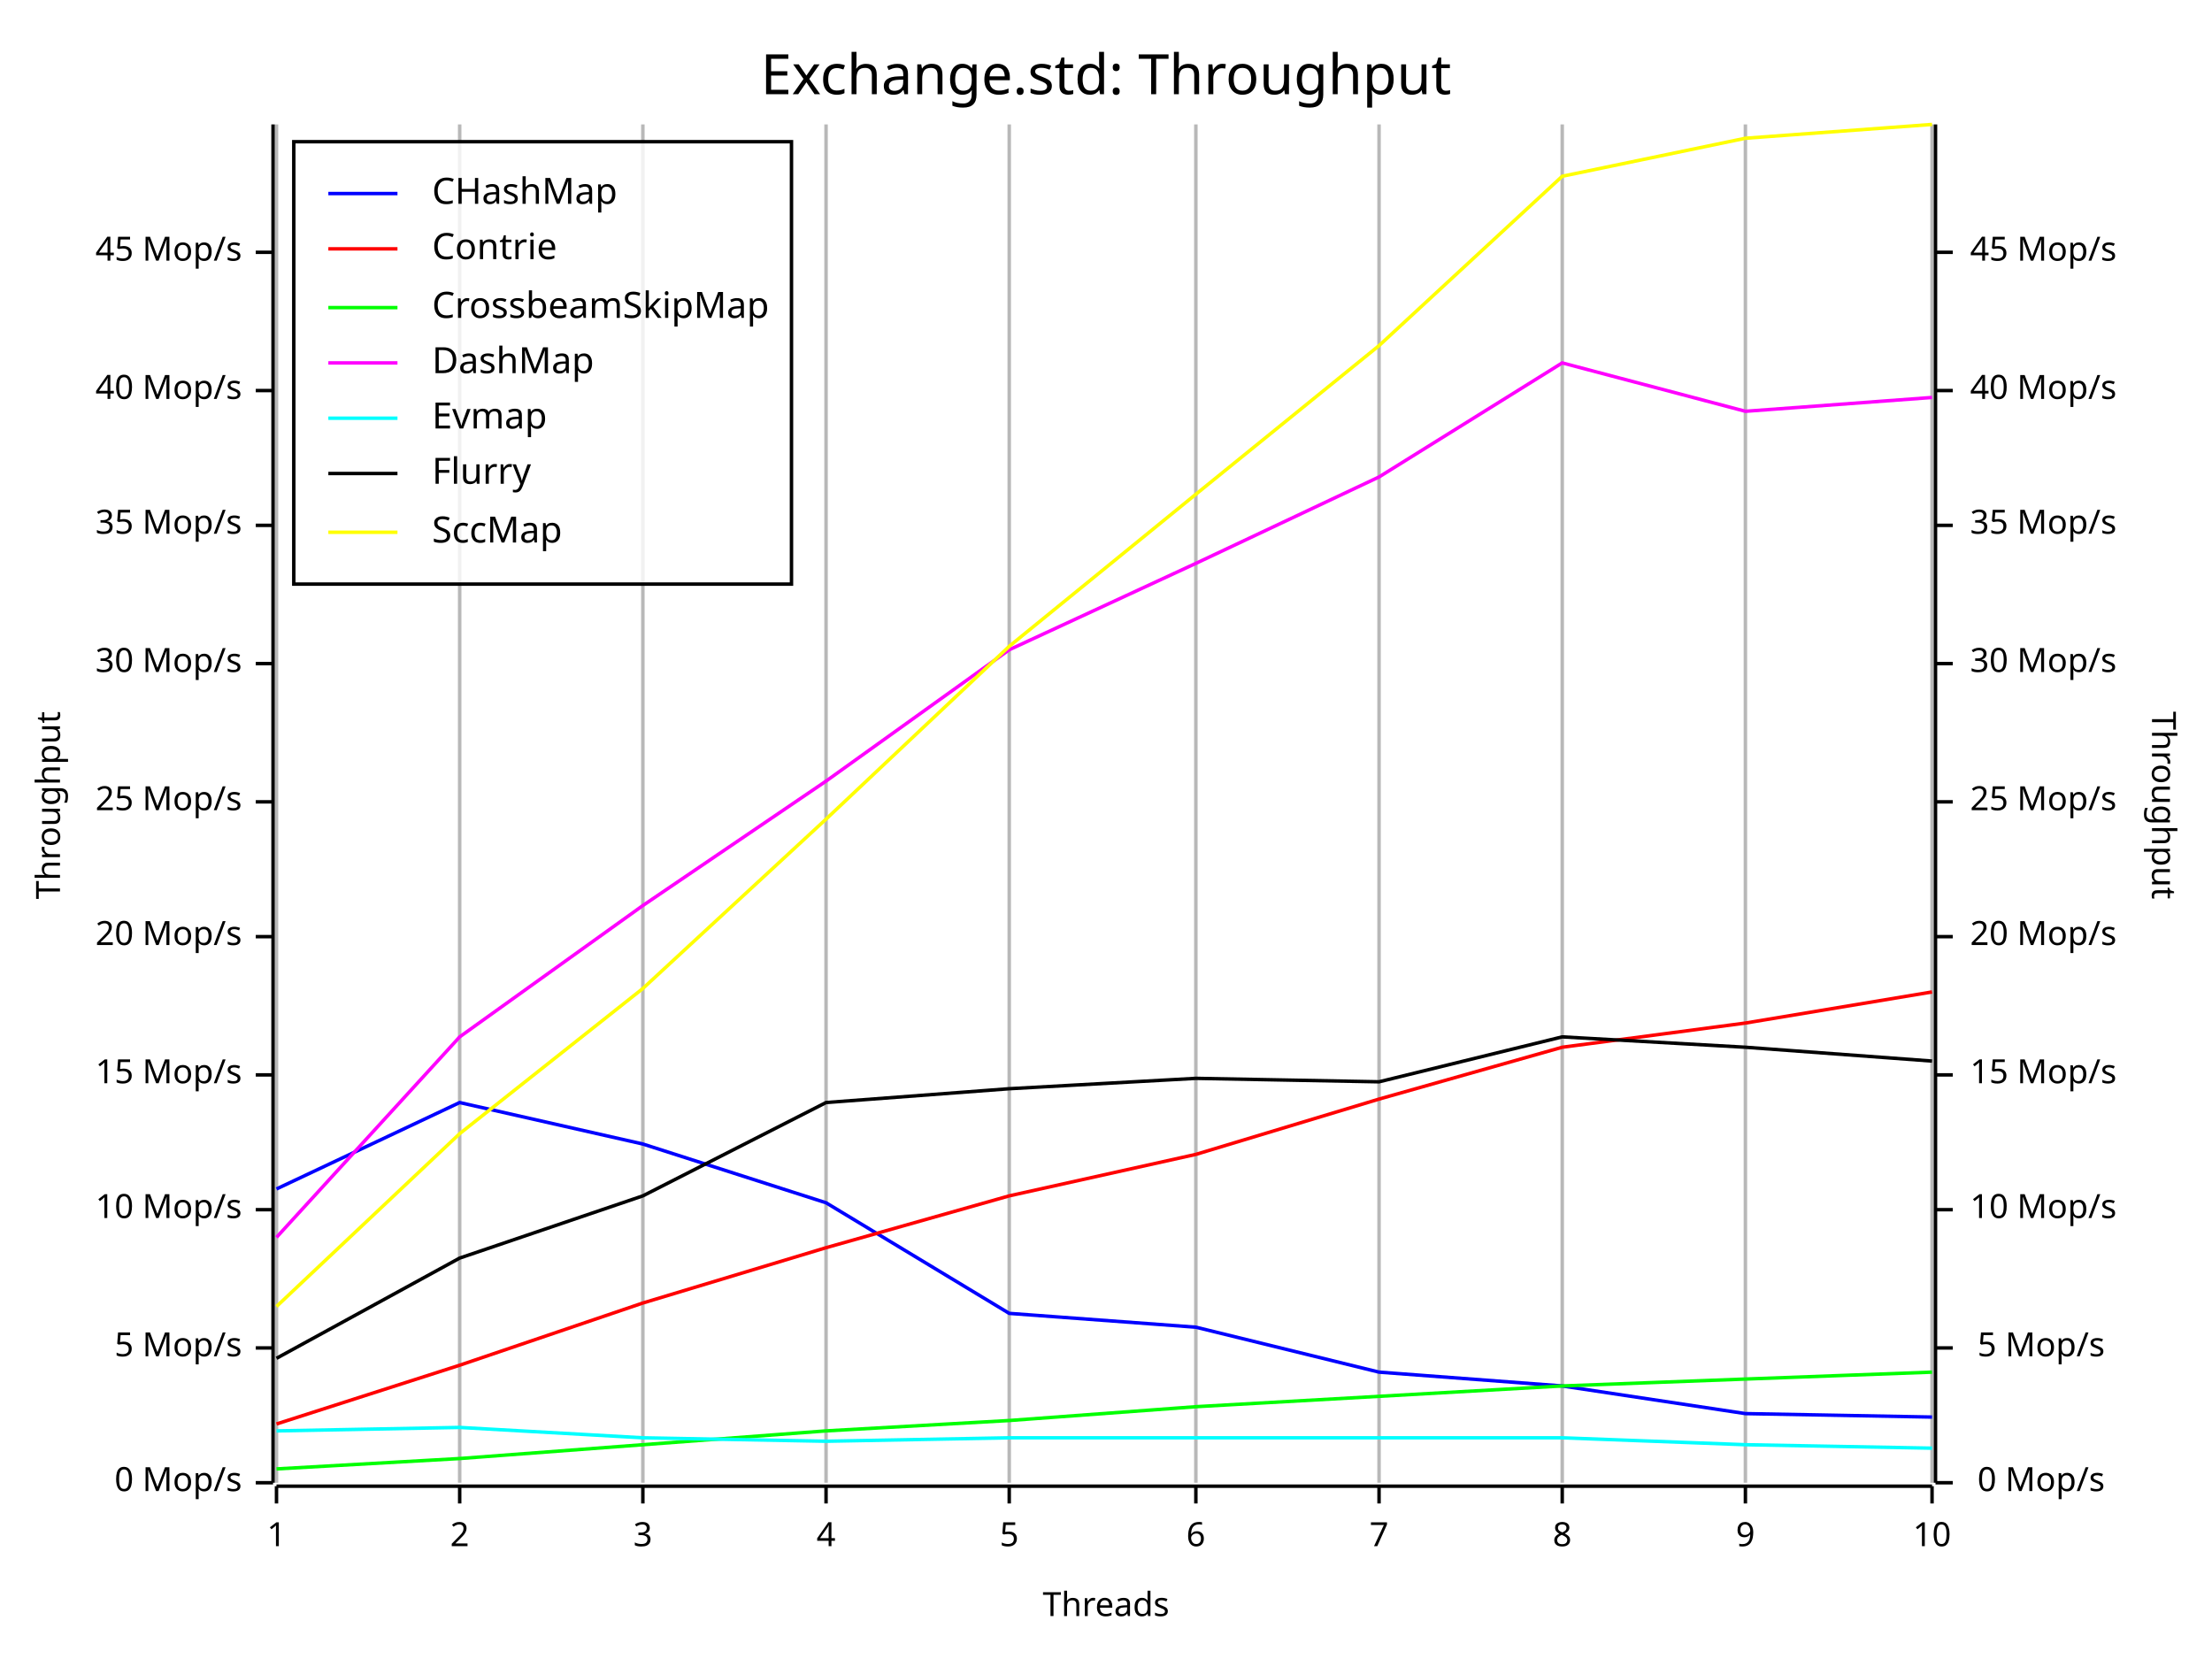
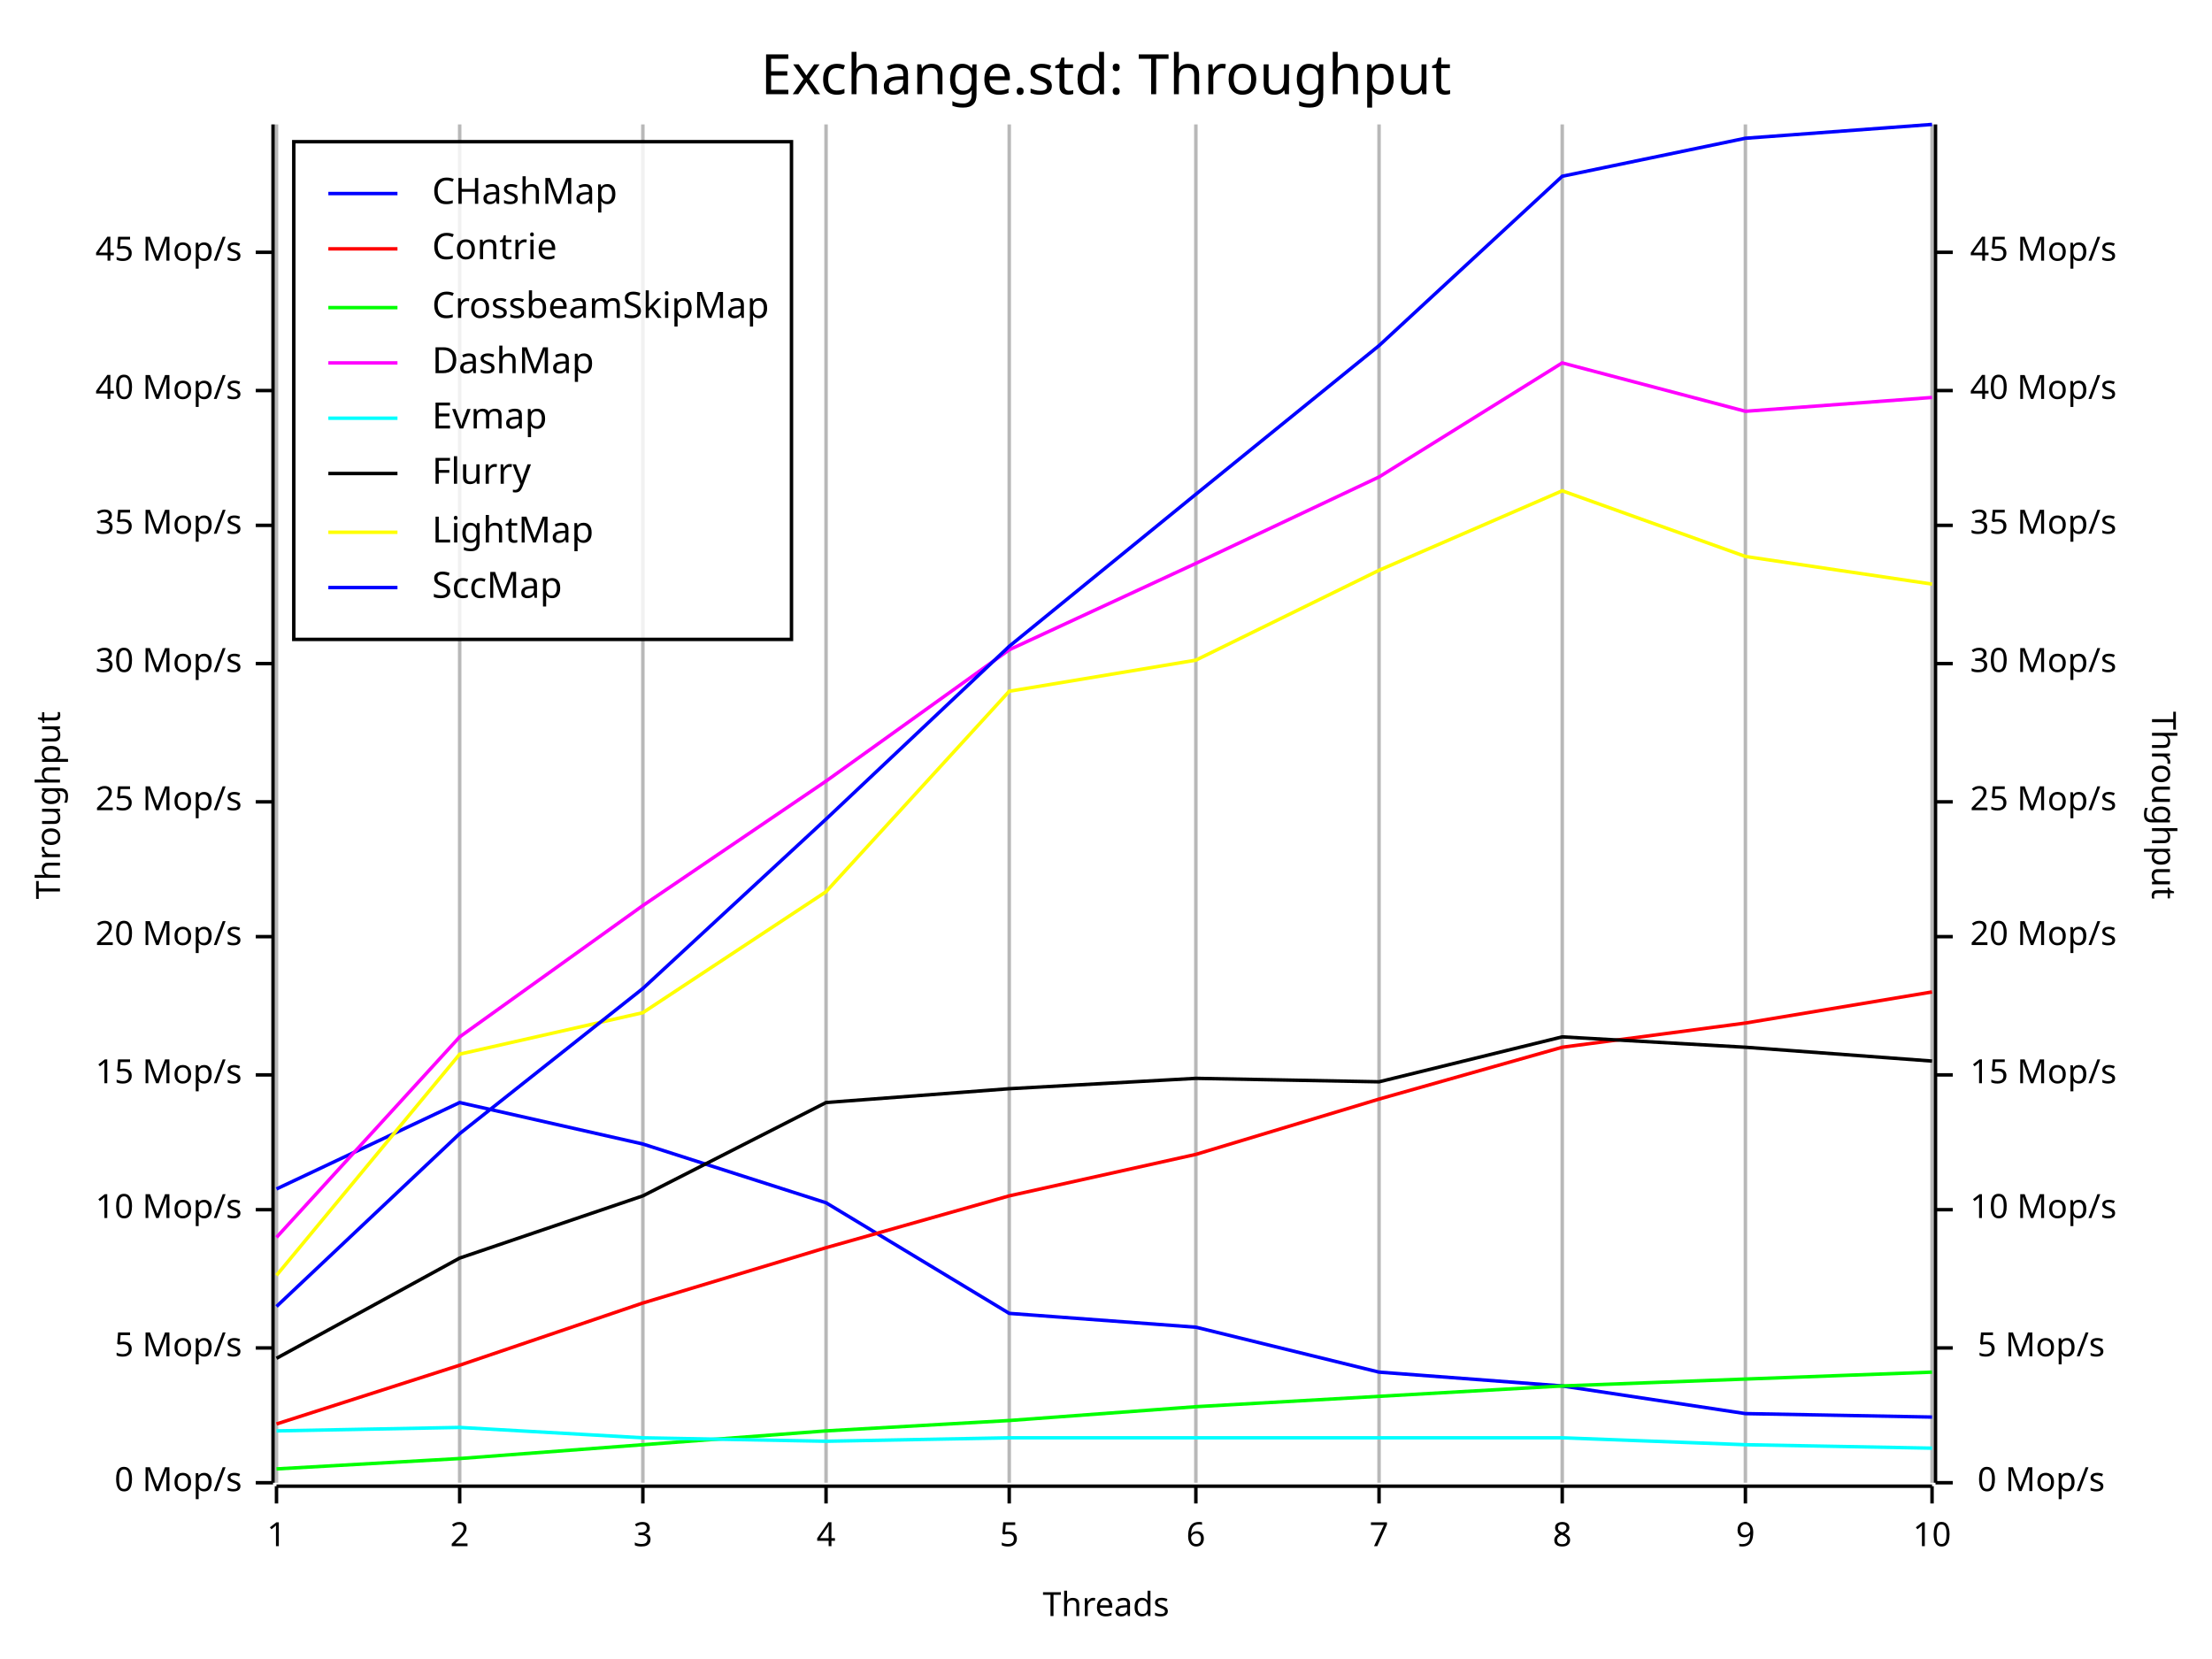
<svg xmlns="http://www.w3.org/2000/svg" width="640" height="480" viewBox="0 0 640 480">
  <rect x="0" y="0" width="640" height="480" opacity="1" fill="#FFFFFF" stroke="none" />
  <text x="320" y="15" dy="0.76em" text-anchor="middle" font-family="Fira Code" font-size="16.129" opacity="1" fill="#000000">
Exchange.std: Throughput
</text>
  <line opacity="0.1" stroke="#000000" stroke-width="1" x1="80" y1="429" x2="80" y2="36" />
  <line opacity="0.1" stroke="#000000" stroke-width="1" x1="133" y1="429" x2="133" y2="36" />
  <line opacity="0.1" stroke="#000000" stroke-width="1" x1="186" y1="429" x2="186" y2="36" />
  <line opacity="0.1" stroke="#000000" stroke-width="1" x1="239" y1="429" x2="239" y2="36" />
  <line opacity="0.1" stroke="#000000" stroke-width="1" x1="292" y1="429" x2="292" y2="36" />
  <line opacity="0.1" stroke="#000000" stroke-width="1" x1="346" y1="429" x2="346" y2="36" />
  <line opacity="0.1" stroke="#000000" stroke-width="1" x1="399" y1="429" x2="399" y2="36" />
  <line opacity="0.1" stroke="#000000" stroke-width="1" x1="452" y1="429" x2="452" y2="36" />
  <line opacity="0.1" stroke="#000000" stroke-width="1" x1="505" y1="429" x2="505" y2="36" />
  <line opacity="0.1" stroke="#000000" stroke-width="1" x1="559" y1="429" x2="559" y2="36" />
  <text x="10" y="233" dy="0.76em" text-anchor="middle" font-family="sans-serif" font-size="9.677" opacity="1" fill="#000000" transform="rotate(270, 10, 233)">
Throughput
</text>
  <text x="320" y="470" dy="-0.5ex" text-anchor="middle" font-family="sans-serif" font-size="9.677" opacity="1" fill="#000000">
Threads
</text>
  <text x="630" y="233" dy="0.76em" text-anchor="middle" font-family="sans-serif" font-size="9.677" opacity="1" fill="#000000" transform="rotate(90, 630, 233)">
Throughput
</text>
  <line opacity="0.2" stroke="#000000" stroke-width="1" x1="80" y1="429" x2="80" y2="36" />
  <line opacity="0.2" stroke="#000000" stroke-width="1" x1="133" y1="429" x2="133" y2="36" />
  <line opacity="0.2" stroke="#000000" stroke-width="1" x1="186" y1="429" x2="186" y2="36" />
  <line opacity="0.2" stroke="#000000" stroke-width="1" x1="239" y1="429" x2="239" y2="36" />
  <line opacity="0.2" stroke="#000000" stroke-width="1" x1="292" y1="429" x2="292" y2="36" />
  <line opacity="0.2" stroke="#000000" stroke-width="1" x1="346" y1="429" x2="346" y2="36" />
  <line opacity="0.2" stroke="#000000" stroke-width="1" x1="399" y1="429" x2="399" y2="36" />
  <line opacity="0.2" stroke="#000000" stroke-width="1" x1="452" y1="429" x2="452" y2="36" />
  <line opacity="0.2" stroke="#000000" stroke-width="1" x1="505" y1="429" x2="505" y2="36" />
  <line opacity="0.2" stroke="#000000" stroke-width="1" x1="559" y1="429" x2="559" y2="36" />
  <polyline fill="none" opacity="1" stroke="#000000" stroke-width="1" points="79,36 79,429 " />
  <text x="70" y="429" dy="0.5ex" text-anchor="end" font-family="sans-serif" font-size="9.677" opacity="1" fill="#000000">
0 Mop/s
</text>
  <polyline fill="none" opacity="1" stroke="#000000" stroke-width="1" points="74,429 79,429 " />
  <text x="70" y="390" dy="0.5ex" text-anchor="end" font-family="sans-serif" font-size="9.677" opacity="1" fill="#000000">
5 Mop/s
</text>
  <polyline fill="none" opacity="1" stroke="#000000" stroke-width="1" points="74,390 79,390 " />
  <text x="70" y="350" dy="0.5ex" text-anchor="end" font-family="sans-serif" font-size="9.677" opacity="1" fill="#000000">
10 Mop/s
</text>
  <polyline fill="none" opacity="1" stroke="#000000" stroke-width="1" points="74,350 79,350 " />
  <text x="70" y="311" dy="0.5ex" text-anchor="end" font-family="sans-serif" font-size="9.677" opacity="1" fill="#000000">
15 Mop/s
</text>
  <polyline fill="none" opacity="1" stroke="#000000" stroke-width="1" points="74,311 79,311 " />
  <text x="70" y="271" dy="0.5ex" text-anchor="end" font-family="sans-serif" font-size="9.677" opacity="1" fill="#000000">
20 Mop/s
</text>
  <polyline fill="none" opacity="1" stroke="#000000" stroke-width="1" points="74,271 79,271 " />
  <text x="70" y="232" dy="0.5ex" text-anchor="end" font-family="sans-serif" font-size="9.677" opacity="1" fill="#000000">
25 Mop/s
</text>
  <polyline fill="none" opacity="1" stroke="#000000" stroke-width="1" points="74,232 79,232 " />
  <text x="70" y="192" dy="0.5ex" text-anchor="end" font-family="sans-serif" font-size="9.677" opacity="1" fill="#000000">
30 Mop/s
</text>
  <polyline fill="none" opacity="1" stroke="#000000" stroke-width="1" points="74,192 79,192 " />
  <text x="70" y="152" dy="0.5ex" text-anchor="end" font-family="sans-serif" font-size="9.677" opacity="1" fill="#000000">
35 Mop/s
</text>
  <polyline fill="none" opacity="1" stroke="#000000" stroke-width="1" points="74,152 79,152 " />
  <text x="70" y="113" dy="0.5ex" text-anchor="end" font-family="sans-serif" font-size="9.677" opacity="1" fill="#000000">
40 Mop/s
</text>
  <polyline fill="none" opacity="1" stroke="#000000" stroke-width="1" points="74,113 79,113 " />
  <text x="70" y="73" dy="0.5ex" text-anchor="end" font-family="sans-serif" font-size="9.677" opacity="1" fill="#000000">
45 Mop/s
</text>
  <polyline fill="none" opacity="1" stroke="#000000" stroke-width="1" points="74,73 79,73 " />
  <polyline fill="none" opacity="1" stroke="#000000" stroke-width="1" points="80,430 559,430 " />
  <text x="80" y="440" dy="0.76em" text-anchor="middle" font-family="sans-serif" font-size="9.677" opacity="1" fill="#000000">
1
</text>
  <polyline fill="none" opacity="1" stroke="#000000" stroke-width="1" points="80,430 80,435 " />
  <text x="133" y="440" dy="0.76em" text-anchor="middle" font-family="sans-serif" font-size="9.677" opacity="1" fill="#000000">
2
</text>
  <polyline fill="none" opacity="1" stroke="#000000" stroke-width="1" points="133,430 133,435 " />
  <text x="186" y="440" dy="0.76em" text-anchor="middle" font-family="sans-serif" font-size="9.677" opacity="1" fill="#000000">
3
</text>
  <polyline fill="none" opacity="1" stroke="#000000" stroke-width="1" points="186,430 186,435 " />
  <text x="239" y="440" dy="0.76em" text-anchor="middle" font-family="sans-serif" font-size="9.677" opacity="1" fill="#000000">
4
</text>
  <polyline fill="none" opacity="1" stroke="#000000" stroke-width="1" points="239,430 239,435 " />
  <text x="292" y="440" dy="0.76em" text-anchor="middle" font-family="sans-serif" font-size="9.677" opacity="1" fill="#000000">
5
</text>
  <polyline fill="none" opacity="1" stroke="#000000" stroke-width="1" points="292,430 292,435 " />
  <text x="346" y="440" dy="0.76em" text-anchor="middle" font-family="sans-serif" font-size="9.677" opacity="1" fill="#000000">
6
</text>
  <polyline fill="none" opacity="1" stroke="#000000" stroke-width="1" points="346,430 346,435 " />
  <text x="399" y="440" dy="0.76em" text-anchor="middle" font-family="sans-serif" font-size="9.677" opacity="1" fill="#000000">
7
</text>
  <polyline fill="none" opacity="1" stroke="#000000" stroke-width="1" points="399,430 399,435 " />
  <text x="452" y="440" dy="0.76em" text-anchor="middle" font-family="sans-serif" font-size="9.677" opacity="1" fill="#000000">
8
</text>
  <polyline fill="none" opacity="1" stroke="#000000" stroke-width="1" points="452,430 452,435 " />
  <text x="505" y="440" dy="0.76em" text-anchor="middle" font-family="sans-serif" font-size="9.677" opacity="1" fill="#000000">
9
</text>
  <polyline fill="none" opacity="1" stroke="#000000" stroke-width="1" points="505,430 505,435 " />
  <text x="559" y="440" dy="0.76em" text-anchor="middle" font-family="sans-serif" font-size="9.677" opacity="1" fill="#000000">
10
</text>
  <polyline fill="none" opacity="1" stroke="#000000" stroke-width="1" points="559,430 559,435 " />
  <polyline fill="none" opacity="1" stroke="#000000" stroke-width="1" points="560,36 560,429 " />
  <text x="609" y="429" dy="0.5ex" text-anchor="end" font-family="sans-serif" font-size="9.677" opacity="1" fill="#000000">
0 Mop/s
</text>
  <polyline fill="none" opacity="1" stroke="#000000" stroke-width="1" points="560,429 565,429 " />
  <text x="609" y="390" dy="0.5ex" text-anchor="end" font-family="sans-serif" font-size="9.677" opacity="1" fill="#000000">
5 Mop/s
</text>
  <polyline fill="none" opacity="1" stroke="#000000" stroke-width="1" points="560,390 565,390 " />
  <text x="570" y="350" dy="0.5ex" text-anchor="start" font-family="sans-serif" font-size="9.677" opacity="1" fill="#000000">
10 Mop/s
</text>
  <polyline fill="none" opacity="1" stroke="#000000" stroke-width="1" points="560,350 565,350 " />
  <text x="570" y="311" dy="0.5ex" text-anchor="start" font-family="sans-serif" font-size="9.677" opacity="1" fill="#000000">
15 Mop/s
</text>
  <polyline fill="none" opacity="1" stroke="#000000" stroke-width="1" points="560,311 565,311 " />
  <text x="570" y="271" dy="0.5ex" text-anchor="start" font-family="sans-serif" font-size="9.677" opacity="1" fill="#000000">
20 Mop/s
</text>
  <polyline fill="none" opacity="1" stroke="#000000" stroke-width="1" points="560,271 565,271 " />
  <text x="570" y="232" dy="0.5ex" text-anchor="start" font-family="sans-serif" font-size="9.677" opacity="1" fill="#000000">
25 Mop/s
</text>
  <polyline fill="none" opacity="1" stroke="#000000" stroke-width="1" points="560,232 565,232 " />
  <text x="570" y="192" dy="0.5ex" text-anchor="start" font-family="sans-serif" font-size="9.677" opacity="1" fill="#000000">
30 Mop/s
</text>
  <polyline fill="none" opacity="1" stroke="#000000" stroke-width="1" points="560,192 565,192 " />
  <text x="570" y="152" dy="0.5ex" text-anchor="start" font-family="sans-serif" font-size="9.677" opacity="1" fill="#000000">
35 Mop/s
</text>
  <polyline fill="none" opacity="1" stroke="#000000" stroke-width="1" points="560,152 565,152 " />
  <text x="570" y="113" dy="0.5ex" text-anchor="start" font-family="sans-serif" font-size="9.677" opacity="1" fill="#000000">
40 Mop/s
</text>
  <polyline fill="none" opacity="1" stroke="#000000" stroke-width="1" points="560,113 565,113 " />
  <text x="570" y="73" dy="0.5ex" text-anchor="start" font-family="sans-serif" font-size="9.677" opacity="1" fill="#000000">
45 Mop/s
</text>
  <polyline fill="none" opacity="1" stroke="#000000" stroke-width="1" points="560,73 565,73 " />
  <polyline fill="none" opacity="1" stroke="#0000FF" stroke-width="1" points="80,344 133,319 186,331 239,348 292,380 346,384 399,397 452,401 505,409 559,410 " />
  <polyline fill="none" opacity="1" stroke="#FF0000" stroke-width="1" points="80,412 133,395 186,377 239,361 292,346 346,334 399,318 452,303 505,296 559,287 " />
  <polyline fill="none" opacity="1" stroke="#00FF00" stroke-width="1" points="80,425 133,422 186,418 239,414 292,411 346,407 399,404 452,401 505,399 559,397 " />
  <polyline fill="none" opacity="1" stroke="#FF00FF" stroke-width="1" points="80,358 133,300 186,262 239,226 292,188 346,163 399,138 452,105 505,119 559,115 " />
  <polyline fill="none" opacity="1" stroke="#00FFFF" stroke-width="1" points="80,414 133,413 186,416 239,417 292,416 346,416 399,416 452,416 505,418 559,419 " />
  <polyline fill="none" opacity="1" stroke="#000000" stroke-width="1" points="80,393 133,364 186,346 239,319 292,315 346,312 399,313 452,300 505,303 559,307 " />
-   <polyline fill="none" opacity="1" stroke="#FFFF00" stroke-width="1" points="80,378 133,328 186,286 239,237 292,187 346,143 399,100 452,51 505,40 559,36 " />
-   <rect x="85" y="41" width="144" height="128" opacity="0.8" fill="#FFFFFF" stroke="none" />
-   <rect x="85" y="41" width="144" height="128" opacity="1" fill="none" stroke="#000000" />
+   <polyline fill="none" opacity="1" stroke="#FFFF00" stroke-width="1" points="80,369 133,305 186,293 239,258 292,200 346,191 399,165 452,142 505,161 559,169 " />
+   <polyline fill="none" opacity="1" stroke="#0000FF" stroke-width="1" points="80,378 133,328 186,286 239,237 292,187 346,143 399,100 452,51 505,40 559,36 " />
+   <rect x="85" y="41" width="144" height="144" opacity="0.8" fill="#FFFFFF" stroke="none" />
+   <rect x="85" y="41" width="144" height="144" opacity="1" fill="none" stroke="#000000" />
  <text x="125" y="51" dy="0.76em" text-anchor="start" font-family="Fira Code" font-size="10.484" opacity="1" fill="#000000">
CHashMap
</text>
  <text x="125" y="67" dy="0.76em" text-anchor="start" font-family="Fira Code" font-size="10.484" opacity="1" fill="#000000">
Contrie
</text>
  <text x="125" y="84" dy="0.76em" text-anchor="start" font-family="Fira Code" font-size="10.484" opacity="1" fill="#000000">
CrossbeamSkipMap
</text>
  <text x="125" y="100" dy="0.76em" text-anchor="start" font-family="Fira Code" font-size="10.484" opacity="1" fill="#000000">
DashMap
</text>
  <text x="125" y="116" dy="0.76em" text-anchor="start" font-family="Fira Code" font-size="10.484" opacity="1" fill="#000000">
Evmap
</text>
  <text x="125" y="132" dy="0.76em" text-anchor="start" font-family="Fira Code" font-size="10.484" opacity="1" fill="#000000">
Flurry
</text>
  <text x="125" y="149" dy="0.76em" text-anchor="start" font-family="Fira Code" font-size="10.484" opacity="1" fill="#000000">
+ LightMap
+ </text>
+   <text x="125" y="165" dy="0.76em" text-anchor="start" font-family="Fira Code" font-size="10.484" opacity="1" fill="#000000">
SccMap
</text>
  <polyline fill="none" opacity="1" stroke="#0000FF" stroke-width="1" points="95,56 115,56 " />
  <polyline fill="none" opacity="1" stroke="#FF0000" stroke-width="1" points="95,72 115,72 " />
  <polyline fill="none" opacity="1" stroke="#00FF00" stroke-width="1" points="95,89 115,89 " />
  <polyline fill="none" opacity="1" stroke="#FF00FF" stroke-width="1" points="95,105 115,105 " />
  <polyline fill="none" opacity="1" stroke="#00FFFF" stroke-width="1" points="95,121 115,121 " />
  <polyline fill="none" opacity="1" stroke="#000000" stroke-width="1" points="95,137 115,137 " />
  <polyline fill="none" opacity="1" stroke="#FFFF00" stroke-width="1" points="95,154 115,154 " />
+   <polyline fill="none" opacity="1" stroke="#0000FF" stroke-width="1" points="95,170 115,170 " />
</svg>
